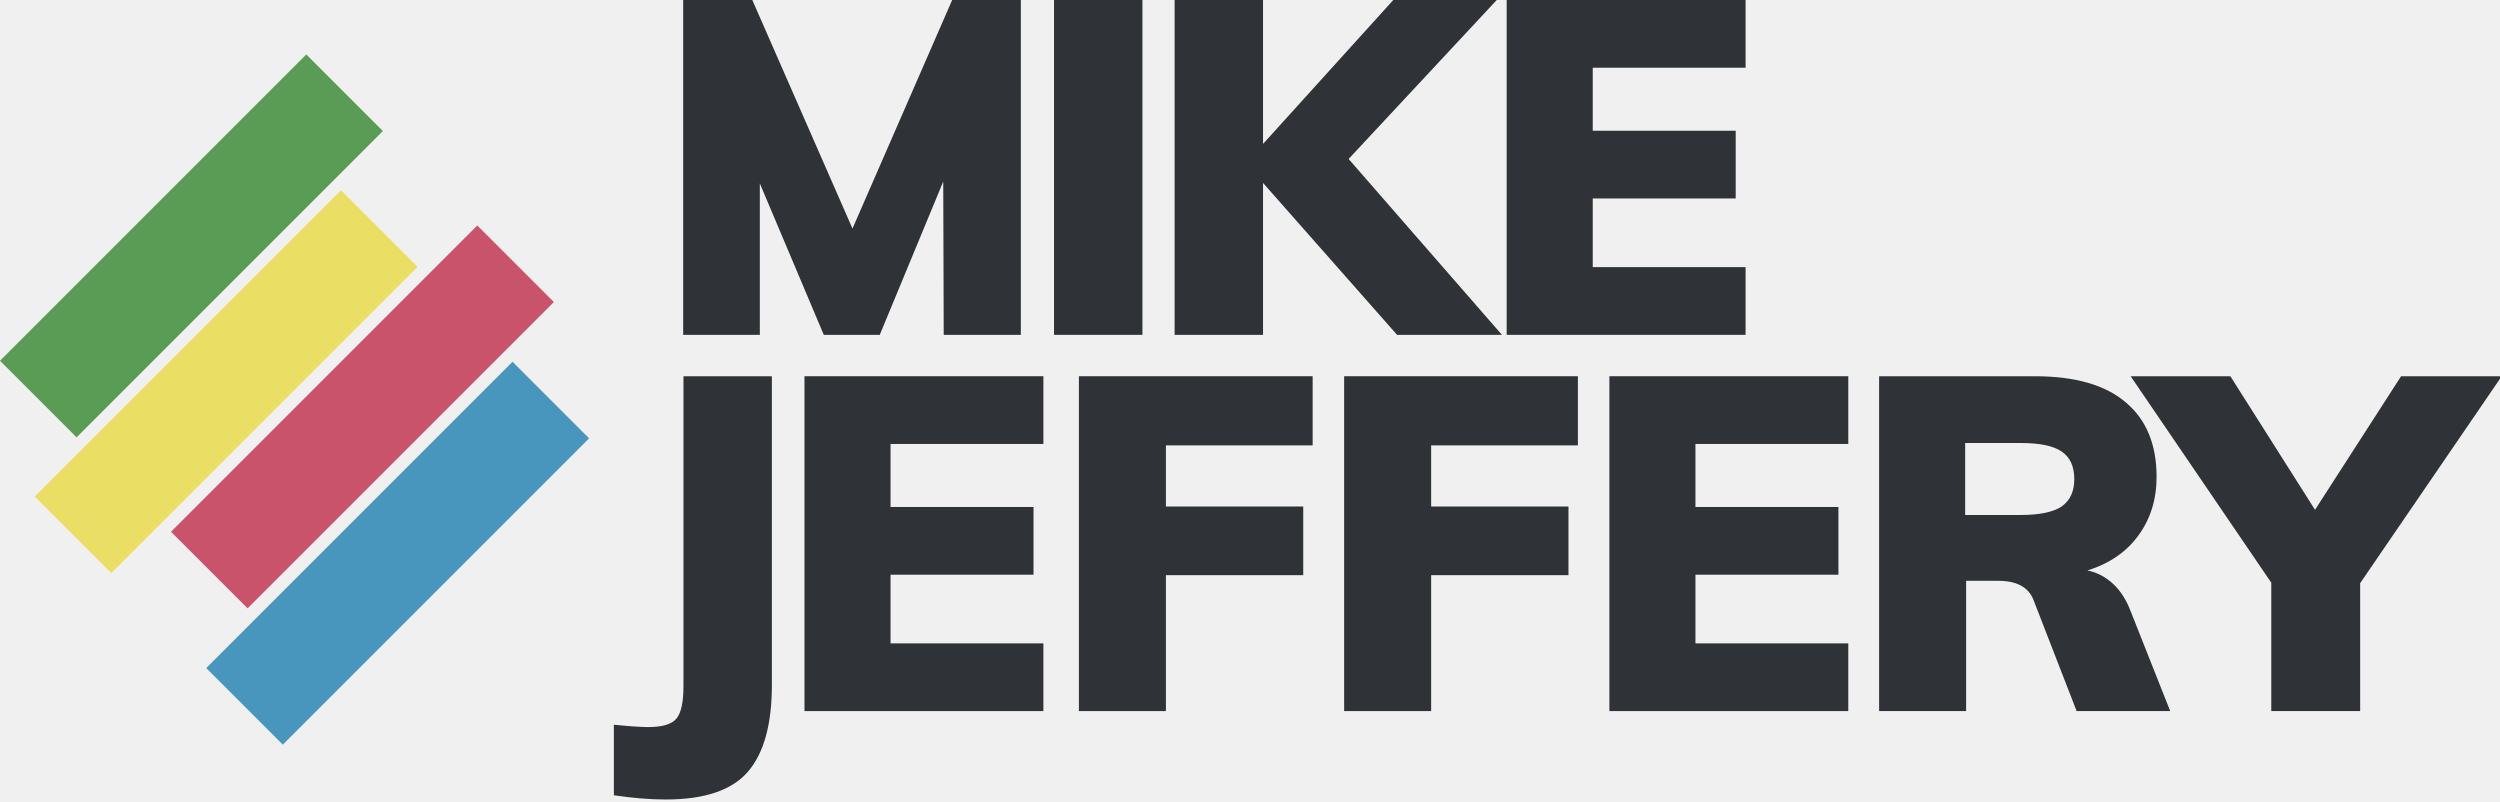
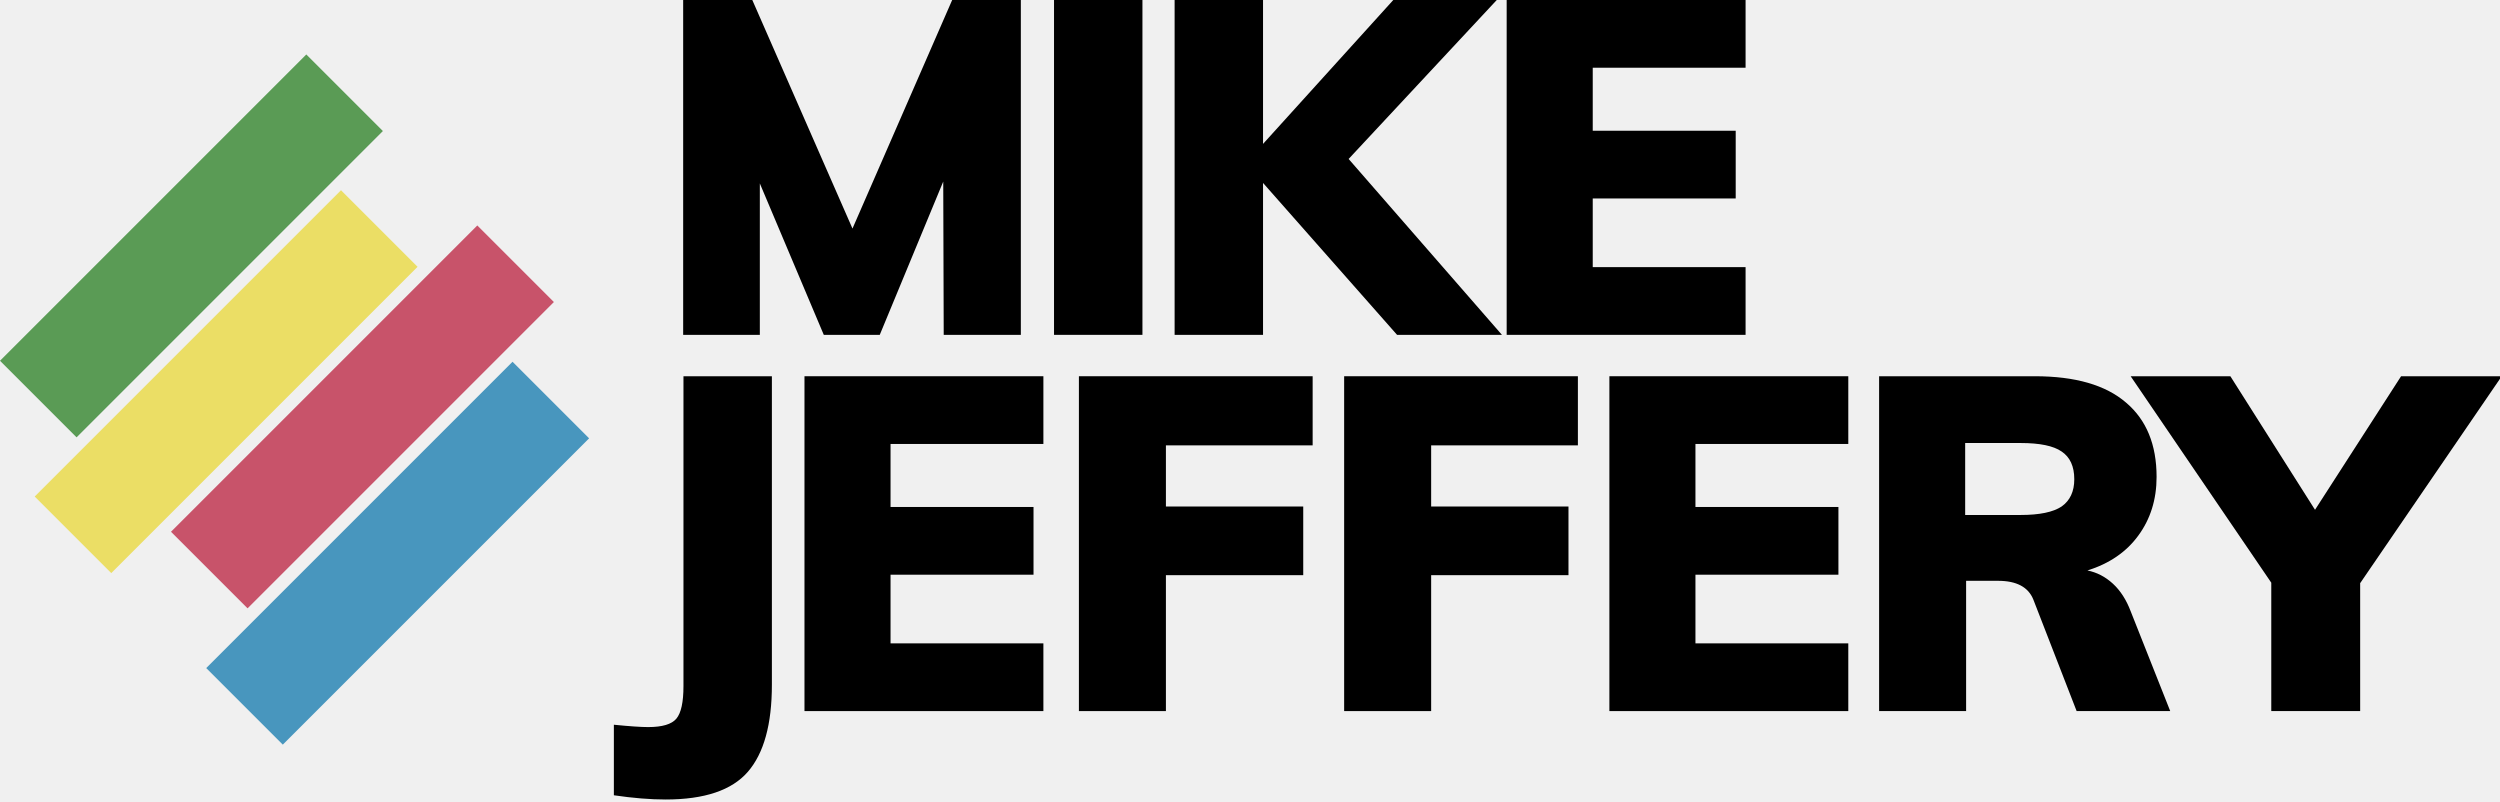
<svg xmlns="http://www.w3.org/2000/svg" width="505" height="162" viewBox="0 0 505 162" fill="none">
  <g clip-path="url(#clip0)">
-     <path d="M206.21 0V67.64H190.63L190.535 36.67L177.71 67.64H166.405L153.485 37.05V67.64H138V0H151.965L172.2 46.17L192.34 0H206.21Z" fill="#2f3337" />
-     <path d="M212.913 0H230.773V67.64H212.913V0Z" fill="#2f3337" />
-     <path d="M282.207 67.64L255.132 36.955V67.64H237.272V0H255.132V29.07L281.447 0H302.347L272.422 32.11L303.392 67.64H282.207Z" fill="#2f3337" />
-     <path d="M304.347 0H352.607V13.68H321.732V26.41H350.612V40.09H321.732V53.96H352.607V67.64H304.347V0Z" fill="#2f3337" />
-     <path d="M124 146.395C127.167 146.712 129.478 146.87 130.935 146.87C133.785 146.87 135.685 146.3 136.635 145.16C137.585 144.02 138.06 141.835 138.06 138.605V76H155.92V138.32C155.92 146.3 154.305 152.158 151.075 155.895C147.845 159.632 142.303 161.5 134.45 161.5C131.347 161.5 127.863 161.215 124 160.645V146.395Z" fill="#2f3337" />
-     <path d="M162.505 76H210.765V89.68H179.89V102.41H208.77V116.09H179.89V129.96H210.765V143.64H162.505V76Z" fill="#2f3337" />
-     <path d="M217.939 76H265.154V89.965H235.514V102.315H263.254V116.185H235.514V143.64H217.939V76Z" fill="#2f3337" />
-     <path d="M271.518 76H318.733V89.965H289.093V102.315H316.833V116.185H289.093V143.64H271.518V76Z" fill="#2f3337" />
-     <path d="M325.096 76H373.356V89.68H342.481V102.41H371.361V116.09H342.481V129.96H373.356V143.64H325.096V76Z" fill="#2f3337" />
-     <path d="M438.385 143.64H419.48L410.74 121.125C409.727 118.592 407.352 117.325 403.615 117.325H397.155V143.64H379.58V76H411.025C419.195 76 425.339 77.773 429.455 81.32C433.572 84.803 435.63 89.807 435.63 96.33C435.63 100.89 434.395 104.848 431.925 108.205C429.519 111.498 426.099 113.842 421.665 115.235C423.565 115.615 425.275 116.502 426.795 117.895C428.315 119.288 429.519 121.157 430.405 123.5L438.385 143.64ZM408.175 104.025C411.975 104.025 414.73 103.455 416.44 102.315C418.15 101.112 419.005 99.275 419.005 96.805C419.005 94.208 418.15 92.34 416.44 91.2C414.794 90.06 412.039 89.49 408.175 89.49H396.965V104.025H408.175Z" fill="#2f3337" />
-     <path d="M476.753 117.8V143.64H458.798V117.705L430.393 76H450.533L467.633 102.98L485.018 76H505.348L476.753 117.8Z" fill="#2f3337" />
+     <path d="M206.21 0V67.64H190.63L190.535 36.67L177.71 67.64H166.405L153.485 37.05V67.64H138V0H151.965L172.2 46.17L192.34 0H206.21Z" fill="#000" />
+     <path d="M212.913 0H230.773V67.64H212.913V0Z" fill="#000" />
+     <path d="M282.207 67.64L255.132 36.955V67.64H237.272V0H255.132V29.07L281.447 0H302.347L272.422 32.11L303.392 67.64H282.207Z" fill="#000" />
+     <path d="M304.347 0H352.607V13.68H321.732V26.41H350.612V40.09H321.732V53.96H352.607V67.64H304.347V0Z" fill="#000" />
+     <path d="M124 146.395C127.167 146.712 129.478 146.87 130.935 146.87C133.785 146.87 135.685 146.3 136.635 145.16C137.585 144.02 138.06 141.835 138.06 138.605V76H155.92V138.32C155.92 146.3 154.305 152.158 151.075 155.895C147.845 159.632 142.303 161.5 134.45 161.5C131.347 161.5 127.863 161.215 124 160.645V146.395Z" fill="#000" />
+     <path d="M162.505 76H210.765V89.68H179.89V102.41H208.77V116.09H179.89V129.96H210.765V143.64H162.505V76Z" fill="#000" />
+     <path d="M217.939 76H265.154V89.965H235.514V102.315H263.254V116.185H235.514V143.64H217.939V76Z" fill="#000" />
+     <path d="M271.518 76H318.733V89.965H289.093V102.315H316.833V116.185H289.093V143.64H271.518V76Z" fill="#000" />
+     <path d="M325.096 76H373.356V89.68H342.481V102.41H371.361V116.09H342.481V129.96H373.356V143.64H325.096V76Z" fill="#000" />
+     <path d="M438.385 143.64H419.48L410.74 121.125C409.727 118.592 407.352 117.325 403.615 117.325H397.155V143.64H379.58V76H411.025C419.195 76 425.339 77.773 429.455 81.32C433.572 84.803 435.63 89.807 435.63 96.33C435.63 100.89 434.395 104.848 431.925 108.205C429.519 111.498 426.099 113.842 421.665 115.235C423.565 115.615 425.275 116.502 426.795 117.895C428.315 119.288 429.519 121.157 430.405 123.5L438.385 143.64ZM408.175 104.025C411.975 104.025 414.73 103.455 416.44 102.315C418.15 101.112 419.005 99.275 419.005 96.805C419.005 94.208 418.15 92.34 416.44 91.2C414.794 90.06 412.039 89.49 408.175 89.49H396.965V104.025H408.175Z" fill="#000" />
+     <path d="M476.753 117.8V143.64H458.798V117.705L430.393 76H450.533L467.633 102.98L485.018 76H505.348L476.753 117.8Z" fill="#000" />
    <rect x="61.875" y="11" width="21.876" height="87.504" transform="rotate(45 61.8748 11)" fill="#5A9B55" />
    <rect x="96.416" y="45.541" width="21.876" height="87.504" transform="rotate(45 96.4157 45.541)" fill="#C8536A" />
    <rect x="68.882" y="38.425" width="21.876" height="87.504" transform="rotate(45 68.8815 38.4255)" fill="#EBDE65" />
    <rect x="103.531" y="73.075" width="21.876" height="87.504" transform="rotate(45 103.531 73.0752)" fill="#4896BE" />
  </g>
  <defs>
    <clipPath id="clip0">
      <rect width="505" height="162" fill="white" />
    </clipPath>
  </defs>
</svg>
